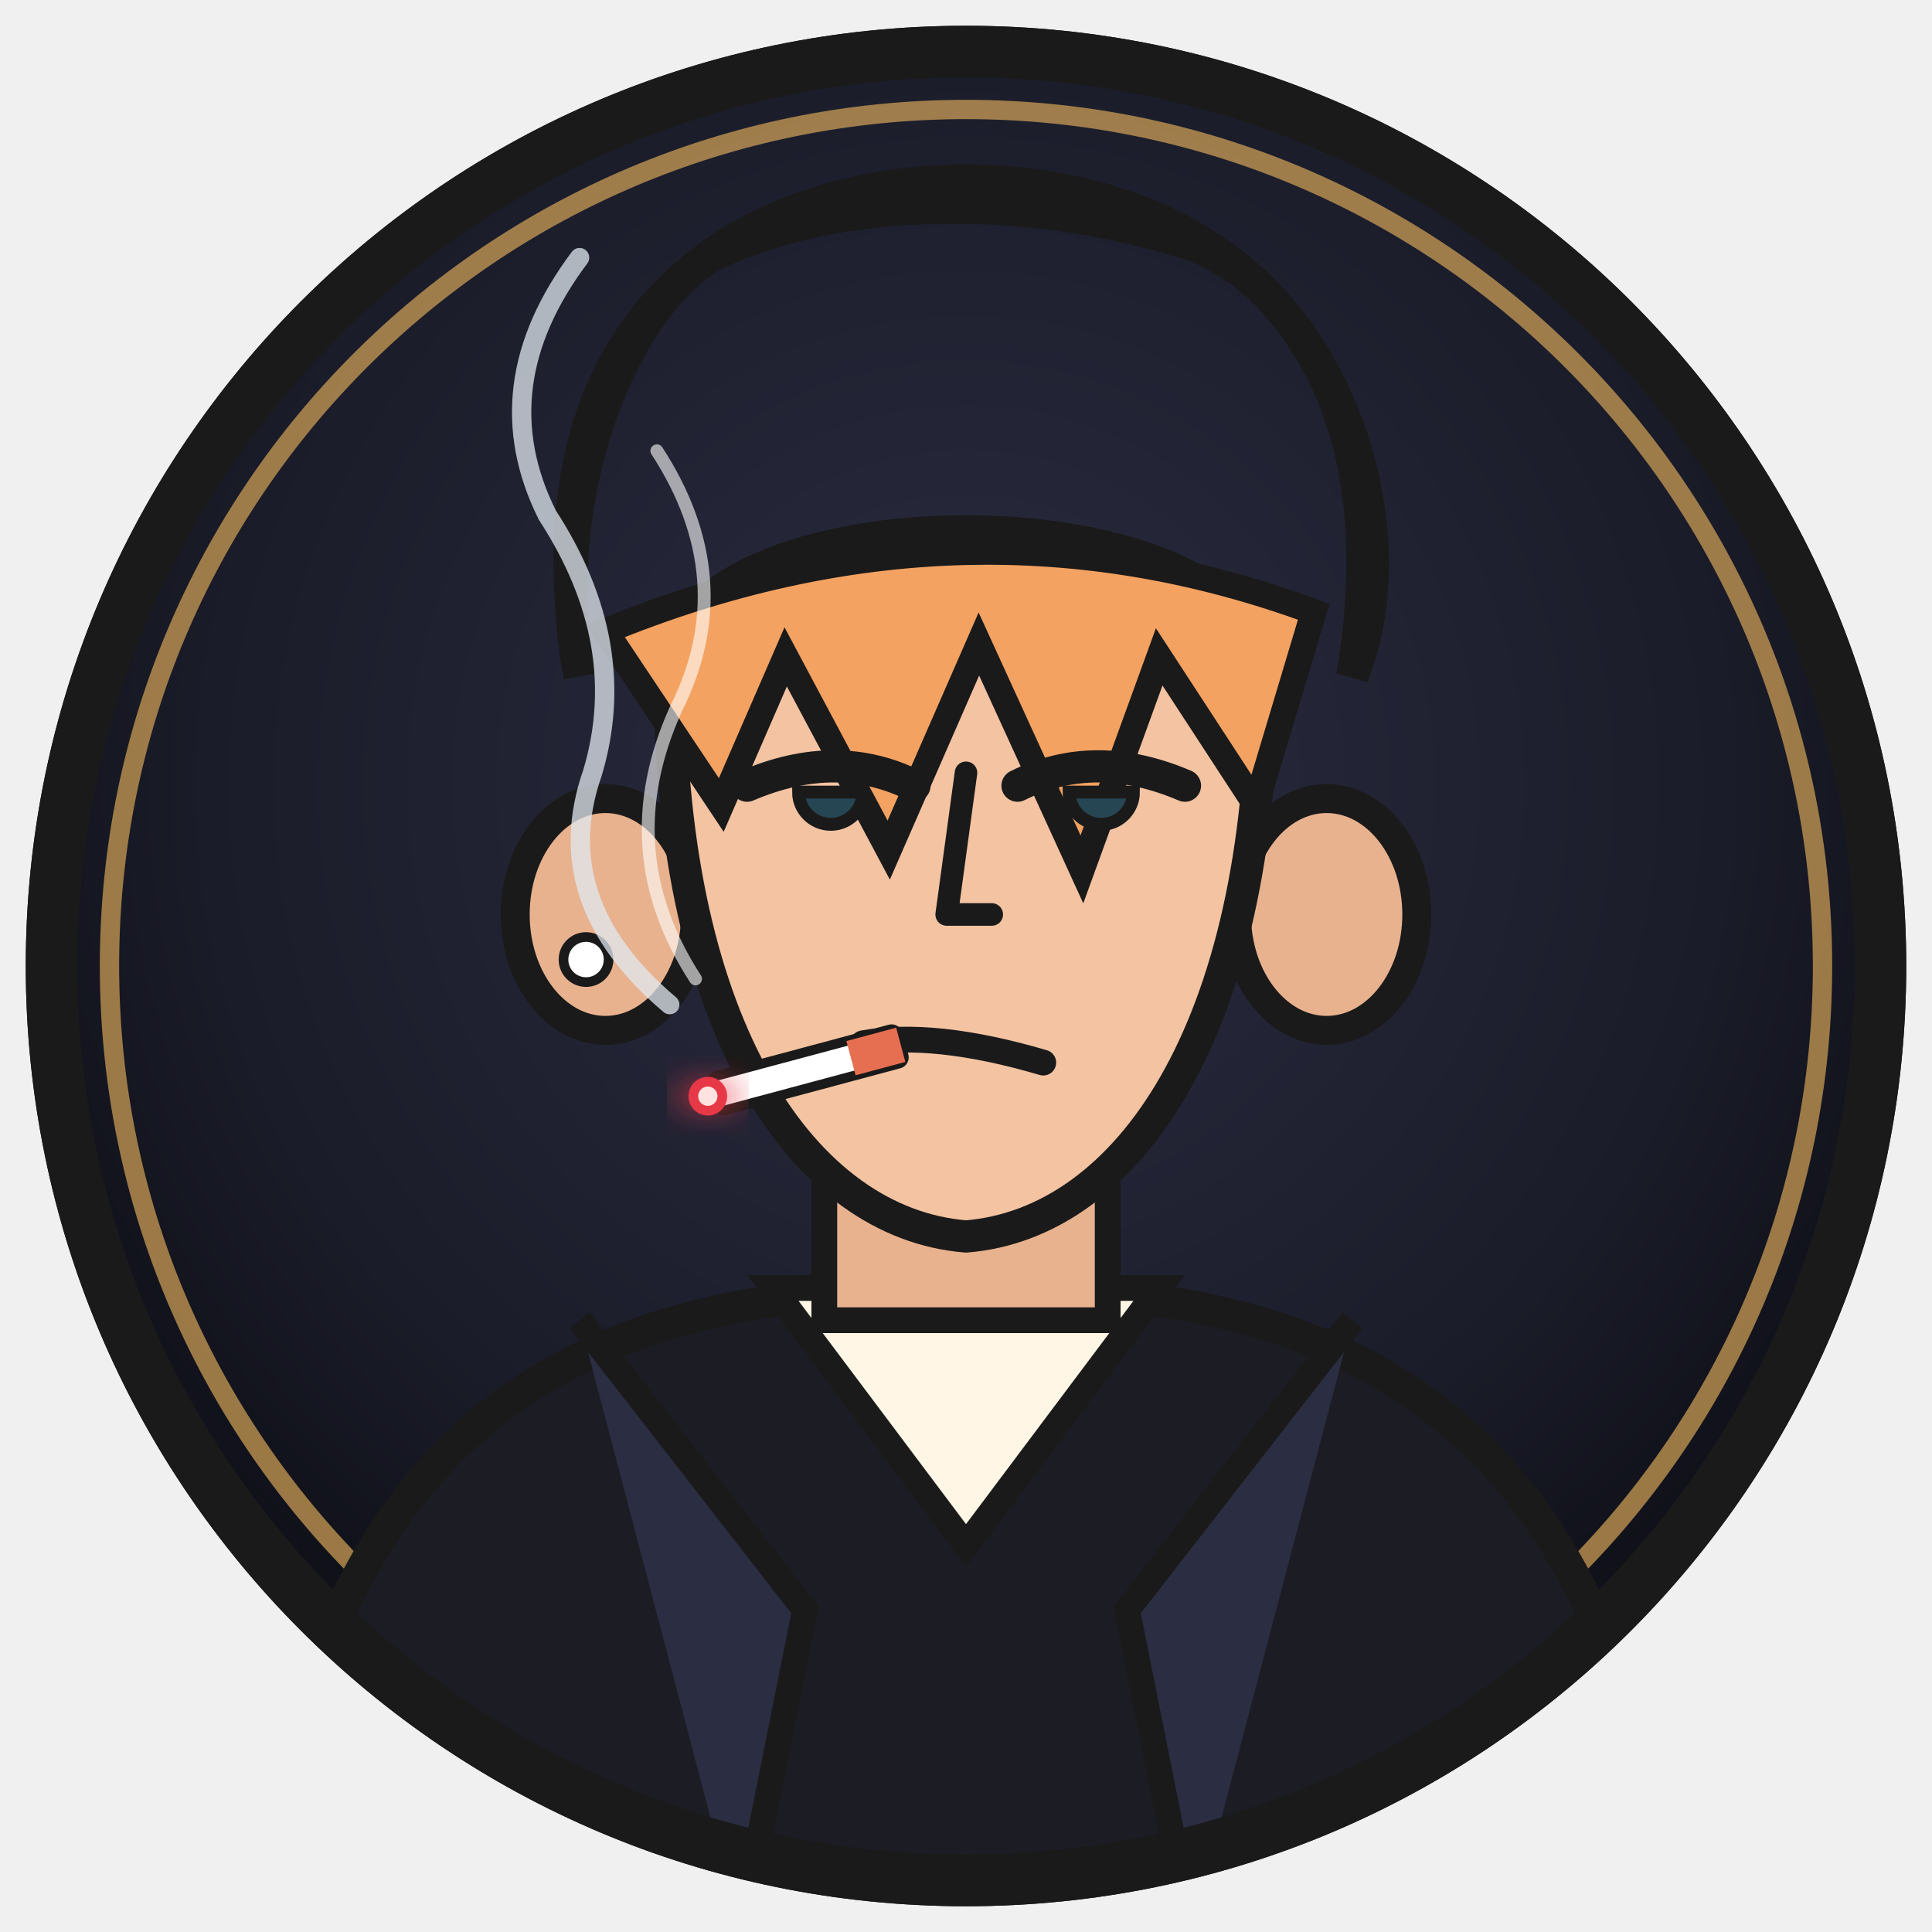
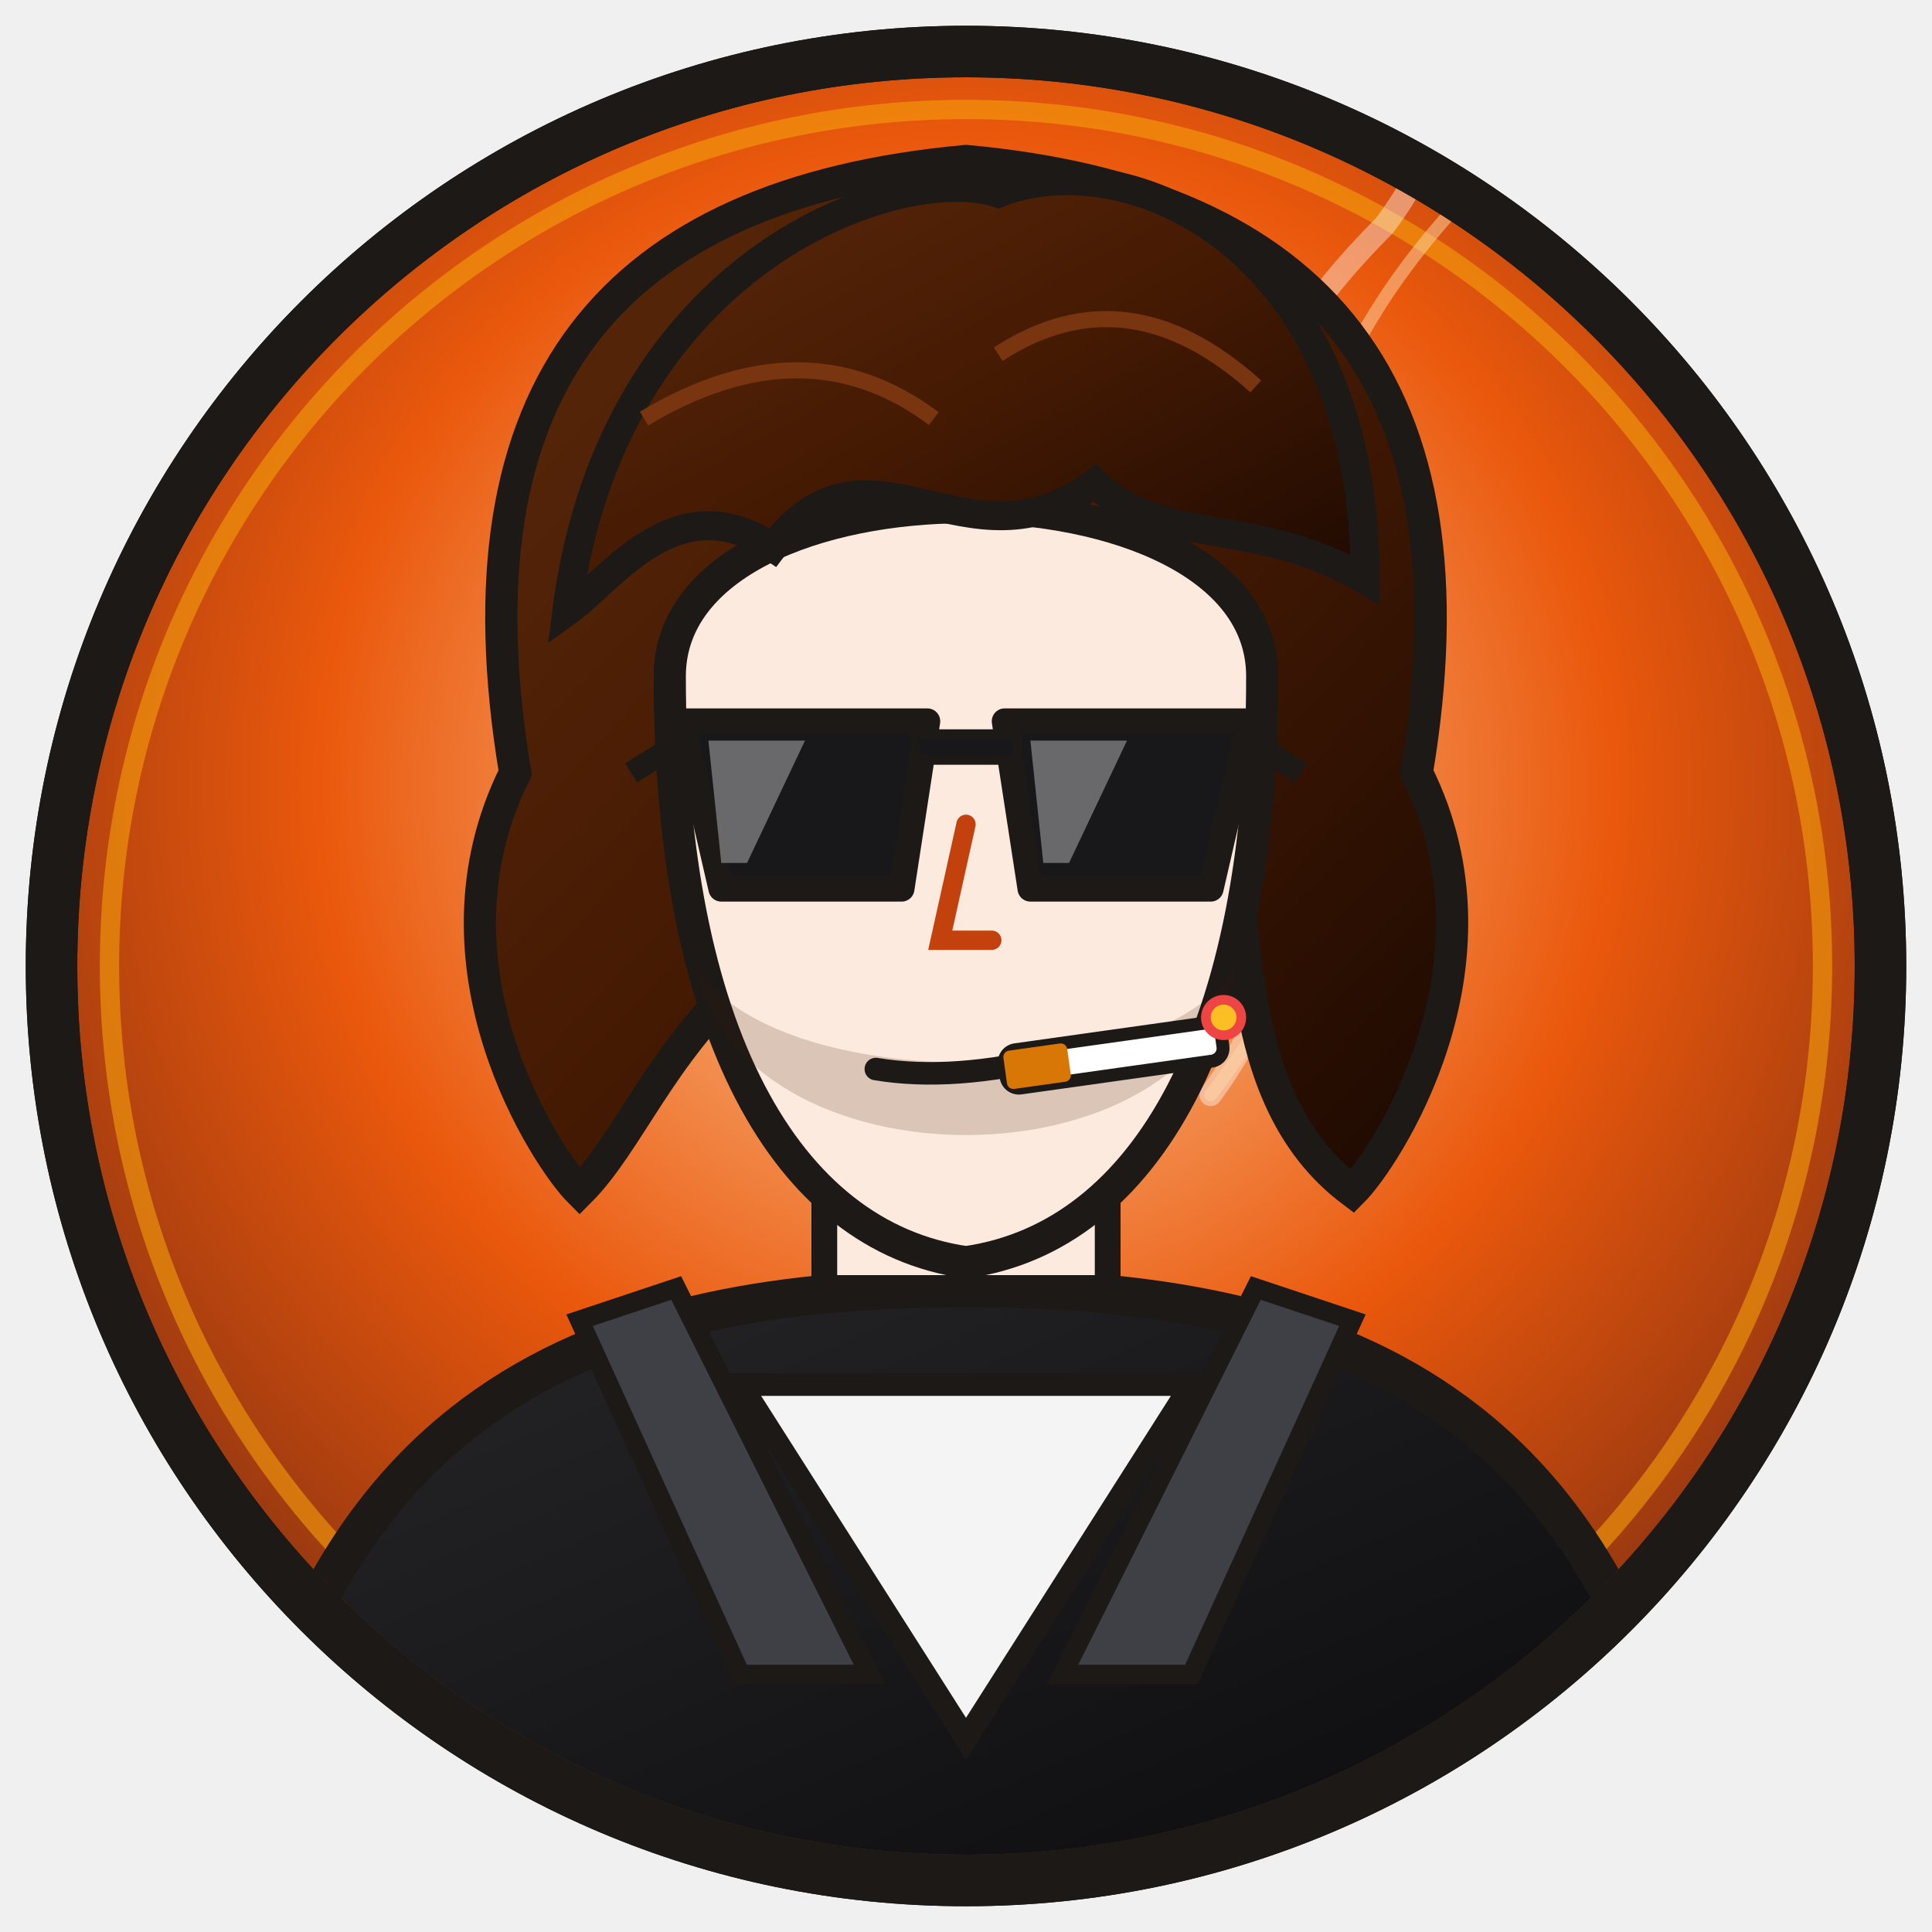
<svg xmlns="http://www.w3.org/2000/svg" viewBox="0 0 300 300" width="300" height="300">
  <defs>
-     <radialGradient id="smoker_bg" cx="50%" cy="40%" r="60%">
-       <stop offset="0%" stop-color="#2B2D42" />
-       <stop offset="70%" stop-color="#1A1C29" />
-       <stop offset="100%" stop-color="#0D0E15" />
+     <radialGradient id="outlaw_bg" cx="50%" cy="40%" r="65%">
+       <stop offset="0%" stop-color="#FED7AA" />
+       <stop offset="55%" stop-color="#EA580C" />
+       <stop offset="100%" stop-color="#7C2D12" />
    </radialGradient>
-     <filter id="smoke_glow" x="-20%" y="-20%" width="140%" height="140%">
-       <feGaussianBlur stdDeviation="3" result="blur" />
-       <feMerge>
-         <feMergeNode in="blur" />
-         <feMergeNode in="SourceGraphic" />
-       </feMerge>
-     </filter>
+     <linearGradient id="hair_grad" x1="0%" y1="0%" x2="100%" y2="100%">
+       <stop offset="0%" stop-color="#5B290B" />
+       <stop offset="50%" stop-color="#451A03" />
+       <stop offset="100%" stop-color="#1C0902" />
+     </linearGradient>
+     <linearGradient id="jacket_grad" x1="0%" y1="0%" x2="100%" y2="100%">
+       <stop offset="0%" stop-color="#27272A" />
+       <stop offset="100%" stop-color="#09090B" />
+     </linearGradient>
  </defs>
-   <circle cx="150" cy="150" r="142" fill="url(#smoker_bg)" stroke="#1A1A1A" stroke-width="8" />
-   <circle cx="150" cy="150" r="133" fill="none" stroke="#F6BD60" stroke-width="3" opacity="0.6" />
-   <g clip-path="url(#smokerClip)">
-     <clipPath id="smokerClip">
+   <circle cx="150" cy="150" r="142" fill="url(#outlaw_bg)" stroke="#1C1917" stroke-width="8" />
+   <circle cx="150" cy="150" r="133" fill="none" stroke="#F59E0B" stroke-width="3" opacity="0.6" />
+   <g clip-path="url(#outlawClip)">
+     <clipPath id="outlawClip">
      <circle cx="150" cy="150" r="138" />
    </clipPath>
-     <path d="M 40 300 C 50 215, 95 200, 150 200 C 205 200, 250 215, 260 300 Z" fill="#1C1D24" stroke="#1A1A1A" stroke-width="5" />
-     <path d="M 120 200 L 150 240 L 180 200 Z" fill="#FFF6E5" stroke="#1A1A1A" stroke-width="4" />
-     <path d="M 90 205 L 125 250 L 115 300" fill="#2B2D42" stroke="#1A1A1A" stroke-width="4" />
-     <path d="M 210 205 L 175 250 L 185 300" fill="#2B2D42" stroke="#1A1A1A" stroke-width="4" />
-     <rect x="128" y="160" width="44" height="45" fill="#E8B28E" stroke="#1A1A1A" stroke-width="4" />
-     <path d="M 128 160 C 140 180, 160 180, 172 160 Z" fill="#D29367" />
-     <ellipse cx="94" cy="142" rx="14" ry="18" fill="#E8B28E" stroke="#1A1A1A" stroke-width="4.5" />
-     <ellipse cx="206" cy="142" rx="14" ry="18" fill="#E8B28E" stroke="#1A1A1A" stroke-width="4.5" />
-     <circle cx="91" cy="149" r="3.5" fill="#FFF" stroke="#1A1A1A" stroke-width="1.5" />
-     <path d="M 104 105 C 104 75, 196 75, 196 105 C 196 160, 175 190, 150 192 C 125 190, 104 160, 104 105 Z" fill="#F3C3A2" stroke="#1A1A1A" stroke-width="5" />
-     <path d="M 90 105 C 80 45, 120 28, 150 28 C 180 28, 220 45, 210 105 C 220 80, 205 45, 185 38 C 160 30, 130 30, 110 40 C 95 50, 85 80, 90 105 Z" fill="#E9C46A" stroke="#1A1A1A" stroke-width="5" />
-     <path d="M 94 98 L 112 125 L 122 102 L 138 132 L 152 100 L 168 135 L 180 102 L 195 125 L 204 95 Q 150 75 94 98 Z" fill="#F4A261" stroke="#1A1A1A" stroke-width="4" />
-     <path d="M 116 122 Q 130 116 142 122" stroke="#1A1A1A" stroke-width="5" stroke-linecap="round" fill="none" />
-     <path d="M 158 122 Q 170 116 184 122" stroke="#1A1A1A" stroke-width="5" stroke-linecap="round" fill="none" />
-     <path d="M 124 123 A 5 5 0 0 0 134 123 Z" fill="#264653" stroke="#1A1A1A" stroke-width="2" />
-     <path d="M 166 123 A 5 5 0 0 0 176 123 Z" fill="#264653" stroke="#1A1A1A" stroke-width="2" />
-     <path d="M 150 120 L 147 142 L 154 142" stroke="#1A1A1A" stroke-width="3.5" stroke-linecap="round" stroke-linejoin="round" fill="none" />
-     <path d="M 134 162 Q 145 160 162 165" stroke="#1A1A1A" stroke-width="4" stroke-linecap="round" fill="none" />
-     <g transform="rotate(-15 138 163)">
-       <rect x="110" y="160" width="30" height="5.5" rx="1" fill="#FFF" stroke="#1A1A1A" stroke-width="1.5" />
-       <rect x="132" y="160" width="8" height="5.5" fill="#E76F51" />
-       <circle cx="109" cy="162.7" r="3" fill="#E63946" filter="url(#smoke_glow)" />
-       <circle cx="109" cy="162.7" r="1.5" fill="#FFE3E0" />
-     </g>
-     <path d="M 104 156 Q 85 140 92 120 Q 98 100 85 80 Q 75 60 90 40" fill="none" stroke="#E2E8F0" stroke-width="3" stroke-linecap="round" opacity="0.75" />
-     <path d="M 108 152 Q 95 132 105 110 Q 115 90 102 70" fill="none" stroke="#FFFFFF" stroke-width="2" stroke-linecap="round" opacity="0.6" />
+     <path d="M 188 170 Q 210 140 195 105 Q 180 70 215 35 Q 230 15 225 -10" stroke="#FFFFFF" stroke-width="3.5" stroke-linecap="round" fill="none" opacity="0.4" />
+     <path d="M 188 170 Q 215 135 205 100 Q 195 65 228 30" stroke="#FED7AA" stroke-width="2" stroke-linecap="round" fill="none" opacity="0.5" />
+     <path d="M 35 300 C 45 215, 95 200, 150 200 C 205 200, 255 215, 265 300 Z" fill="url(#jacket_grad)" stroke="#1C1917" stroke-width="6" />
+     <path d="M 115 215 L 150 270 L 185 215 Z" fill="#F4F4F5" stroke="#1C1917" stroke-width="3.5" />
+     <polygon points="105,200 135,260 115,260 90,205" fill="#3F3F46" stroke="#1C1917" stroke-width="3" />
+     <polygon points="195,200 165,260 185,260 210,205" fill="#3F3F46" stroke="#1C1917" stroke-width="3" />
+     <rect x="128" y="155" width="44" height="45" fill="#FCEADE" stroke="#1C1917" stroke-width="4" />
+     <path d="M 128 175 Q 150 190 172 175" stroke="#E2BA96" stroke-width="3" fill="none" />
+     <path d="M 80 120 C 70 60, 95 30, 150 25 C 205 30, 230 60, 220 120 C 235 150, 215 180, 210 185 C 190 170, 195 140, 190 130 C 110 130, 105 170, 90 185 C 85 180, 65 150, 80 120 Z" fill="url(#hair_grad)" stroke="#1C1917" stroke-width="5" />
+     <path d="M 104 105 C 104 70, 196 70, 196 105 C 196 160, 178 192, 150 196 C 122 192, 104 160, 104 105 Z" fill="#FCEADE" stroke="#1C1917" stroke-width="5" />
+     <path d="M 108 150 C 115 185, 185 185, 192 150 C 180 170, 120 170, 108 150 Z" fill="#451A03" opacity="0.18" />
+     <path d="M 88 95 C 95 40, 140 25, 155 30 C 175 22, 212 38, 212 90 C 195 80, 180 85, 170 75 C 150 90, 135 65, 120 85 C 105 75, 95 90, 88 95 Z" fill="url(#hair_grad)" stroke="#1C1917" stroke-width="4.5" />
+     <path d="M 100 65 Q 125 50 145 65" stroke="#78350F" stroke-width="2.5" fill="none" />
+     <path d="M 155 55 Q 175 42 195 60" stroke="#78350F" stroke-width="2.5" fill="none" />
+     <polygon points="106,112 144,112 140,138 112,138" fill="#18181B" stroke="#1C1917" stroke-width="4" stroke-linejoin="round" />
+     <polygon points="156,112 194,112 188,138 160,138" fill="#18181B" stroke="#1C1917" stroke-width="4" stroke-linejoin="round" />
+     <rect x="142" y="114" width="16" height="4" fill="#18181B" stroke="#1C1917" stroke-width="1.5" />
+     <polygon points="110,115 125,115 116,134 112,134" fill="#FFFFFF" opacity="0.35" />
+     <polygon points="160,115 175,115 166,134 162,134" fill="#FFFFFF" opacity="0.35" />
+     <line x1="106" y1="115" x2="98" y2="120" stroke="#1C1917" stroke-width="3.5" />
+     <line x1="194" y1="115" x2="202" y2="120" stroke="#1C1917" stroke-width="3.5" />
+     <path d="M 150 128 L 146 146 L 154 146" stroke="#C2410C" stroke-width="3" stroke-linecap="round" fill="none" />
+     <path d="M 136 166 Q 148 168 164 164" stroke="#1C1917" stroke-width="3.5" stroke-linecap="round" fill="none" />
+     <rect x="156" y="162" width="34" height="6" rx="2" fill="#FFFFFF" stroke="#1C1917" stroke-width="2" transform="rotate(-8 165 165)" />
+     <rect x="156" y="162" width="10" height="6" rx="1" fill="#D97706" transform="rotate(-8 165 165)" />
+     <circle cx="190" cy="158" r="3.5" fill="#EF4444" />
+     <circle cx="190" cy="158" r="2" fill="#FBBF24" />
  </g>
-   <circle cx="150" cy="150" r="142" fill="none" stroke="#1A1A1A" stroke-width="8" />
+   <circle cx="150" cy="150" r="142" fill="none" stroke="#1C1917" stroke-width="8" />
</svg>
